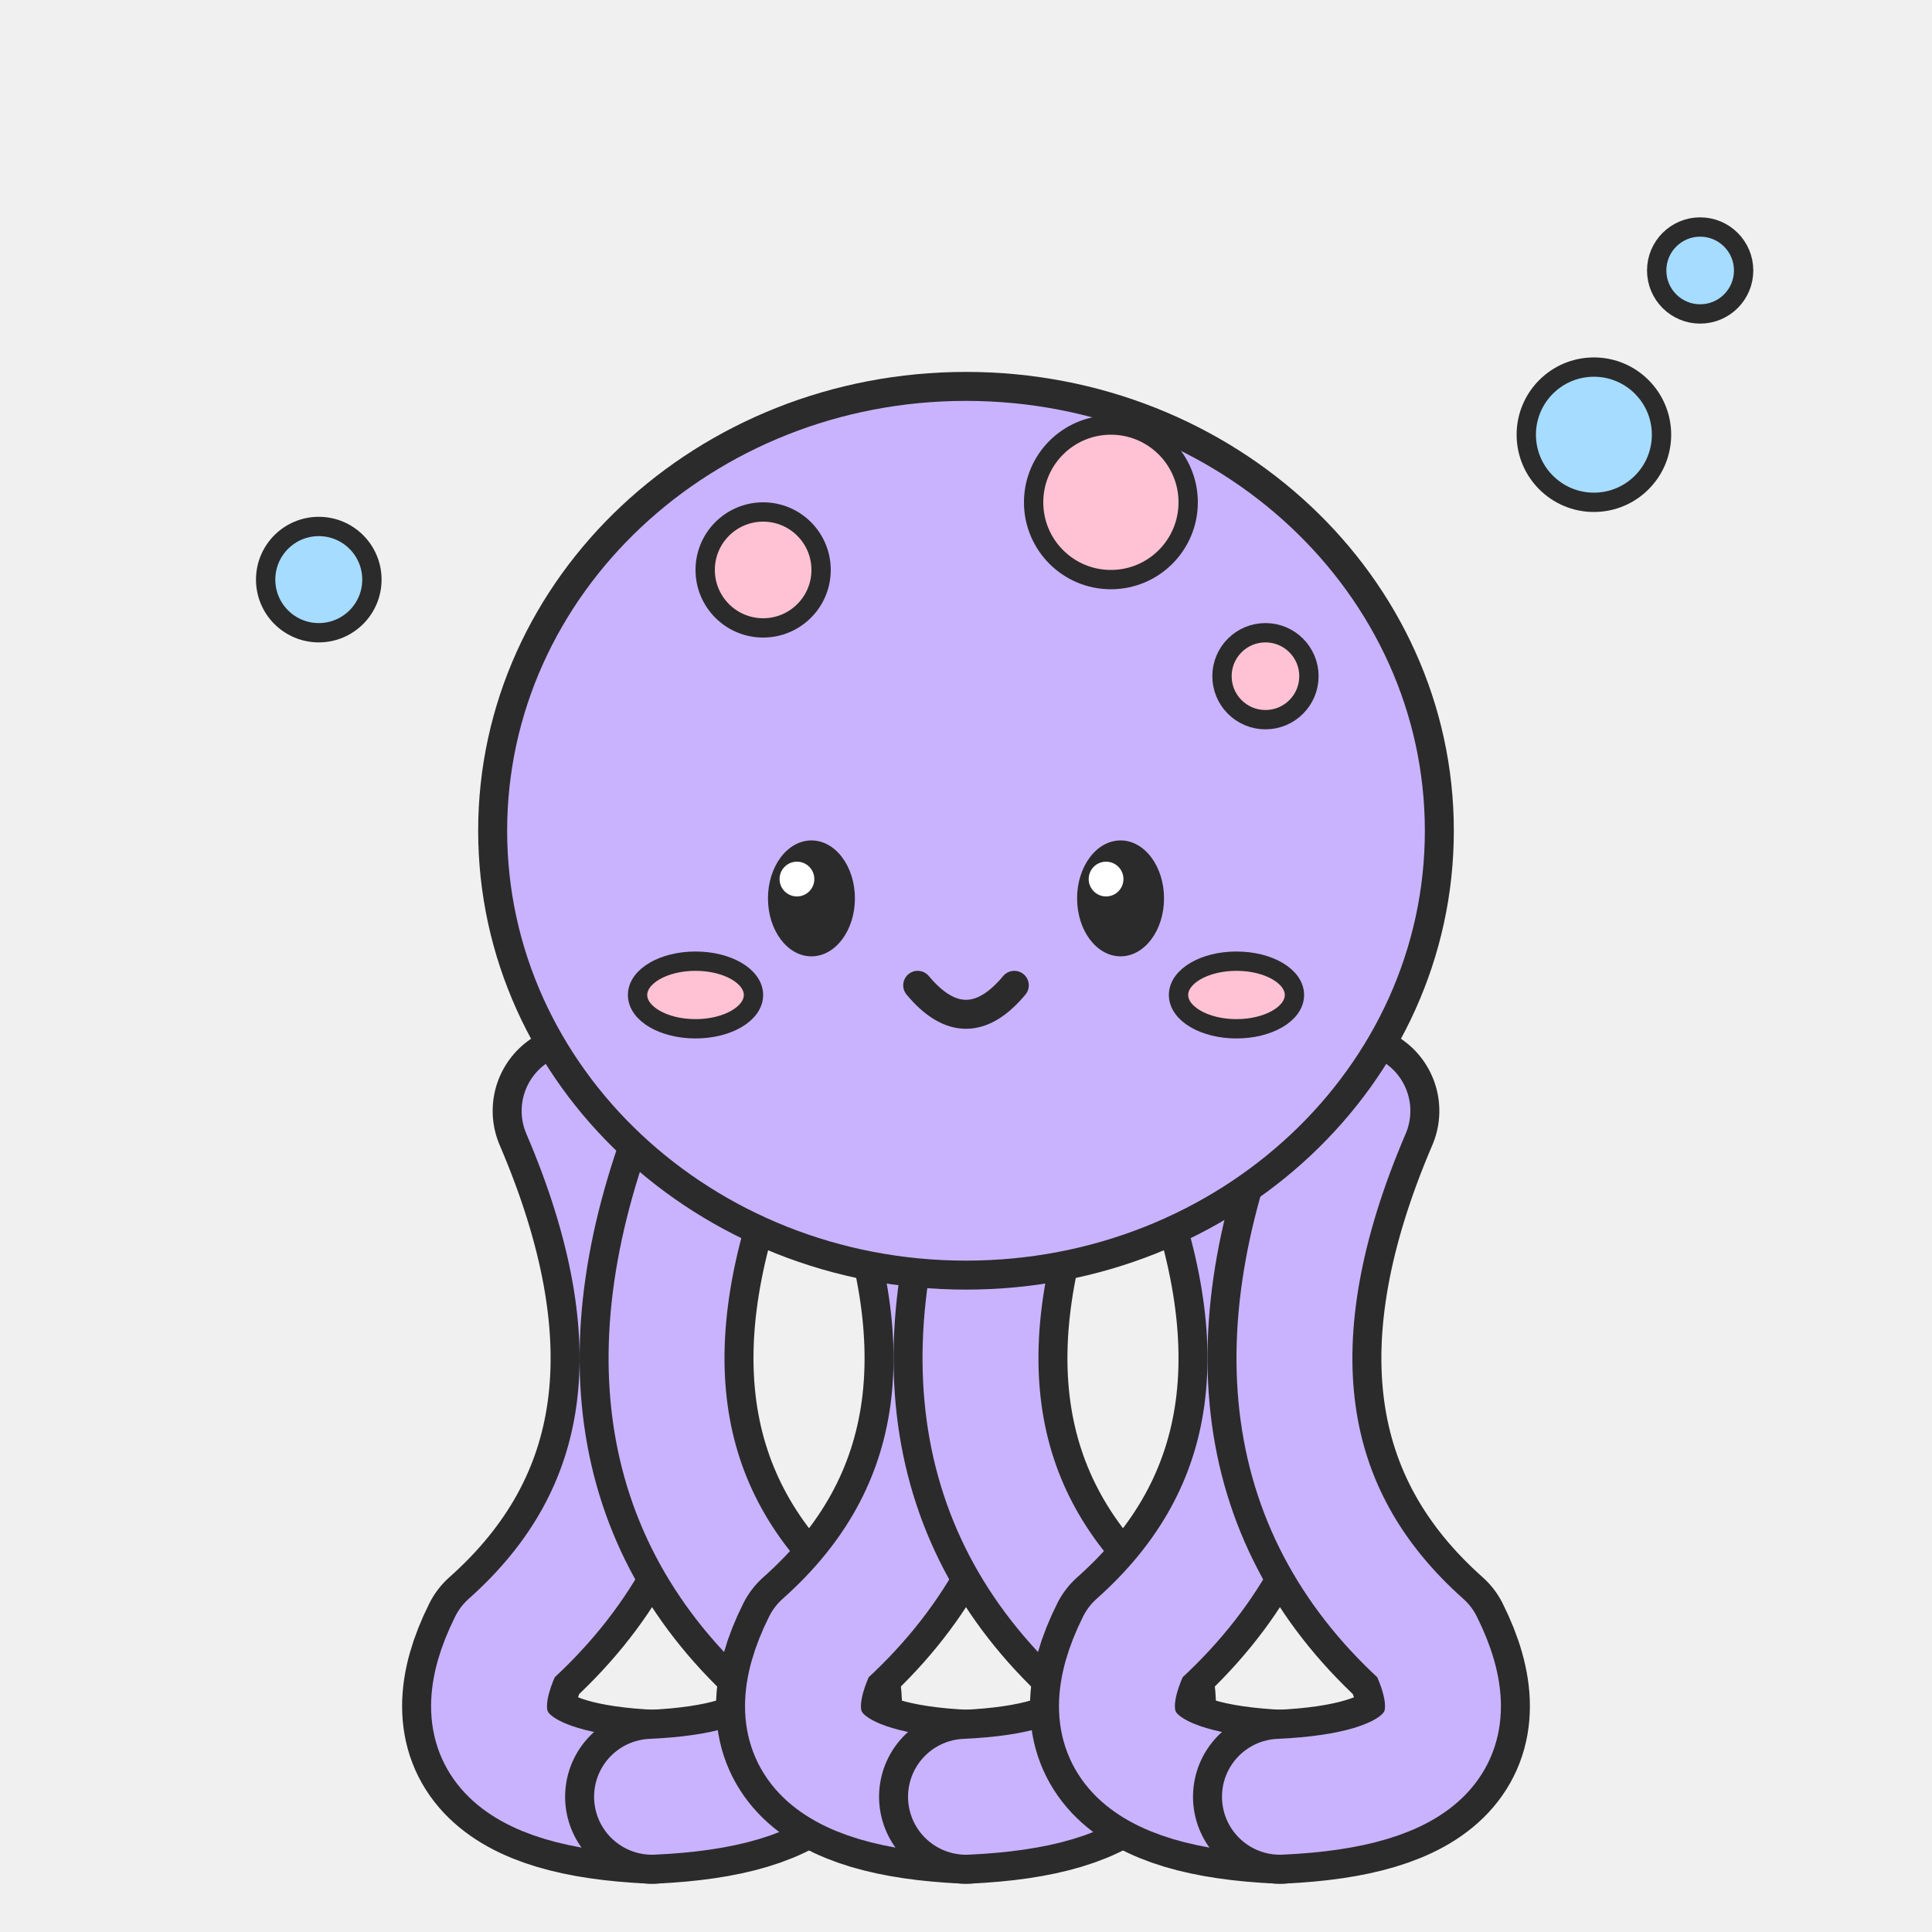
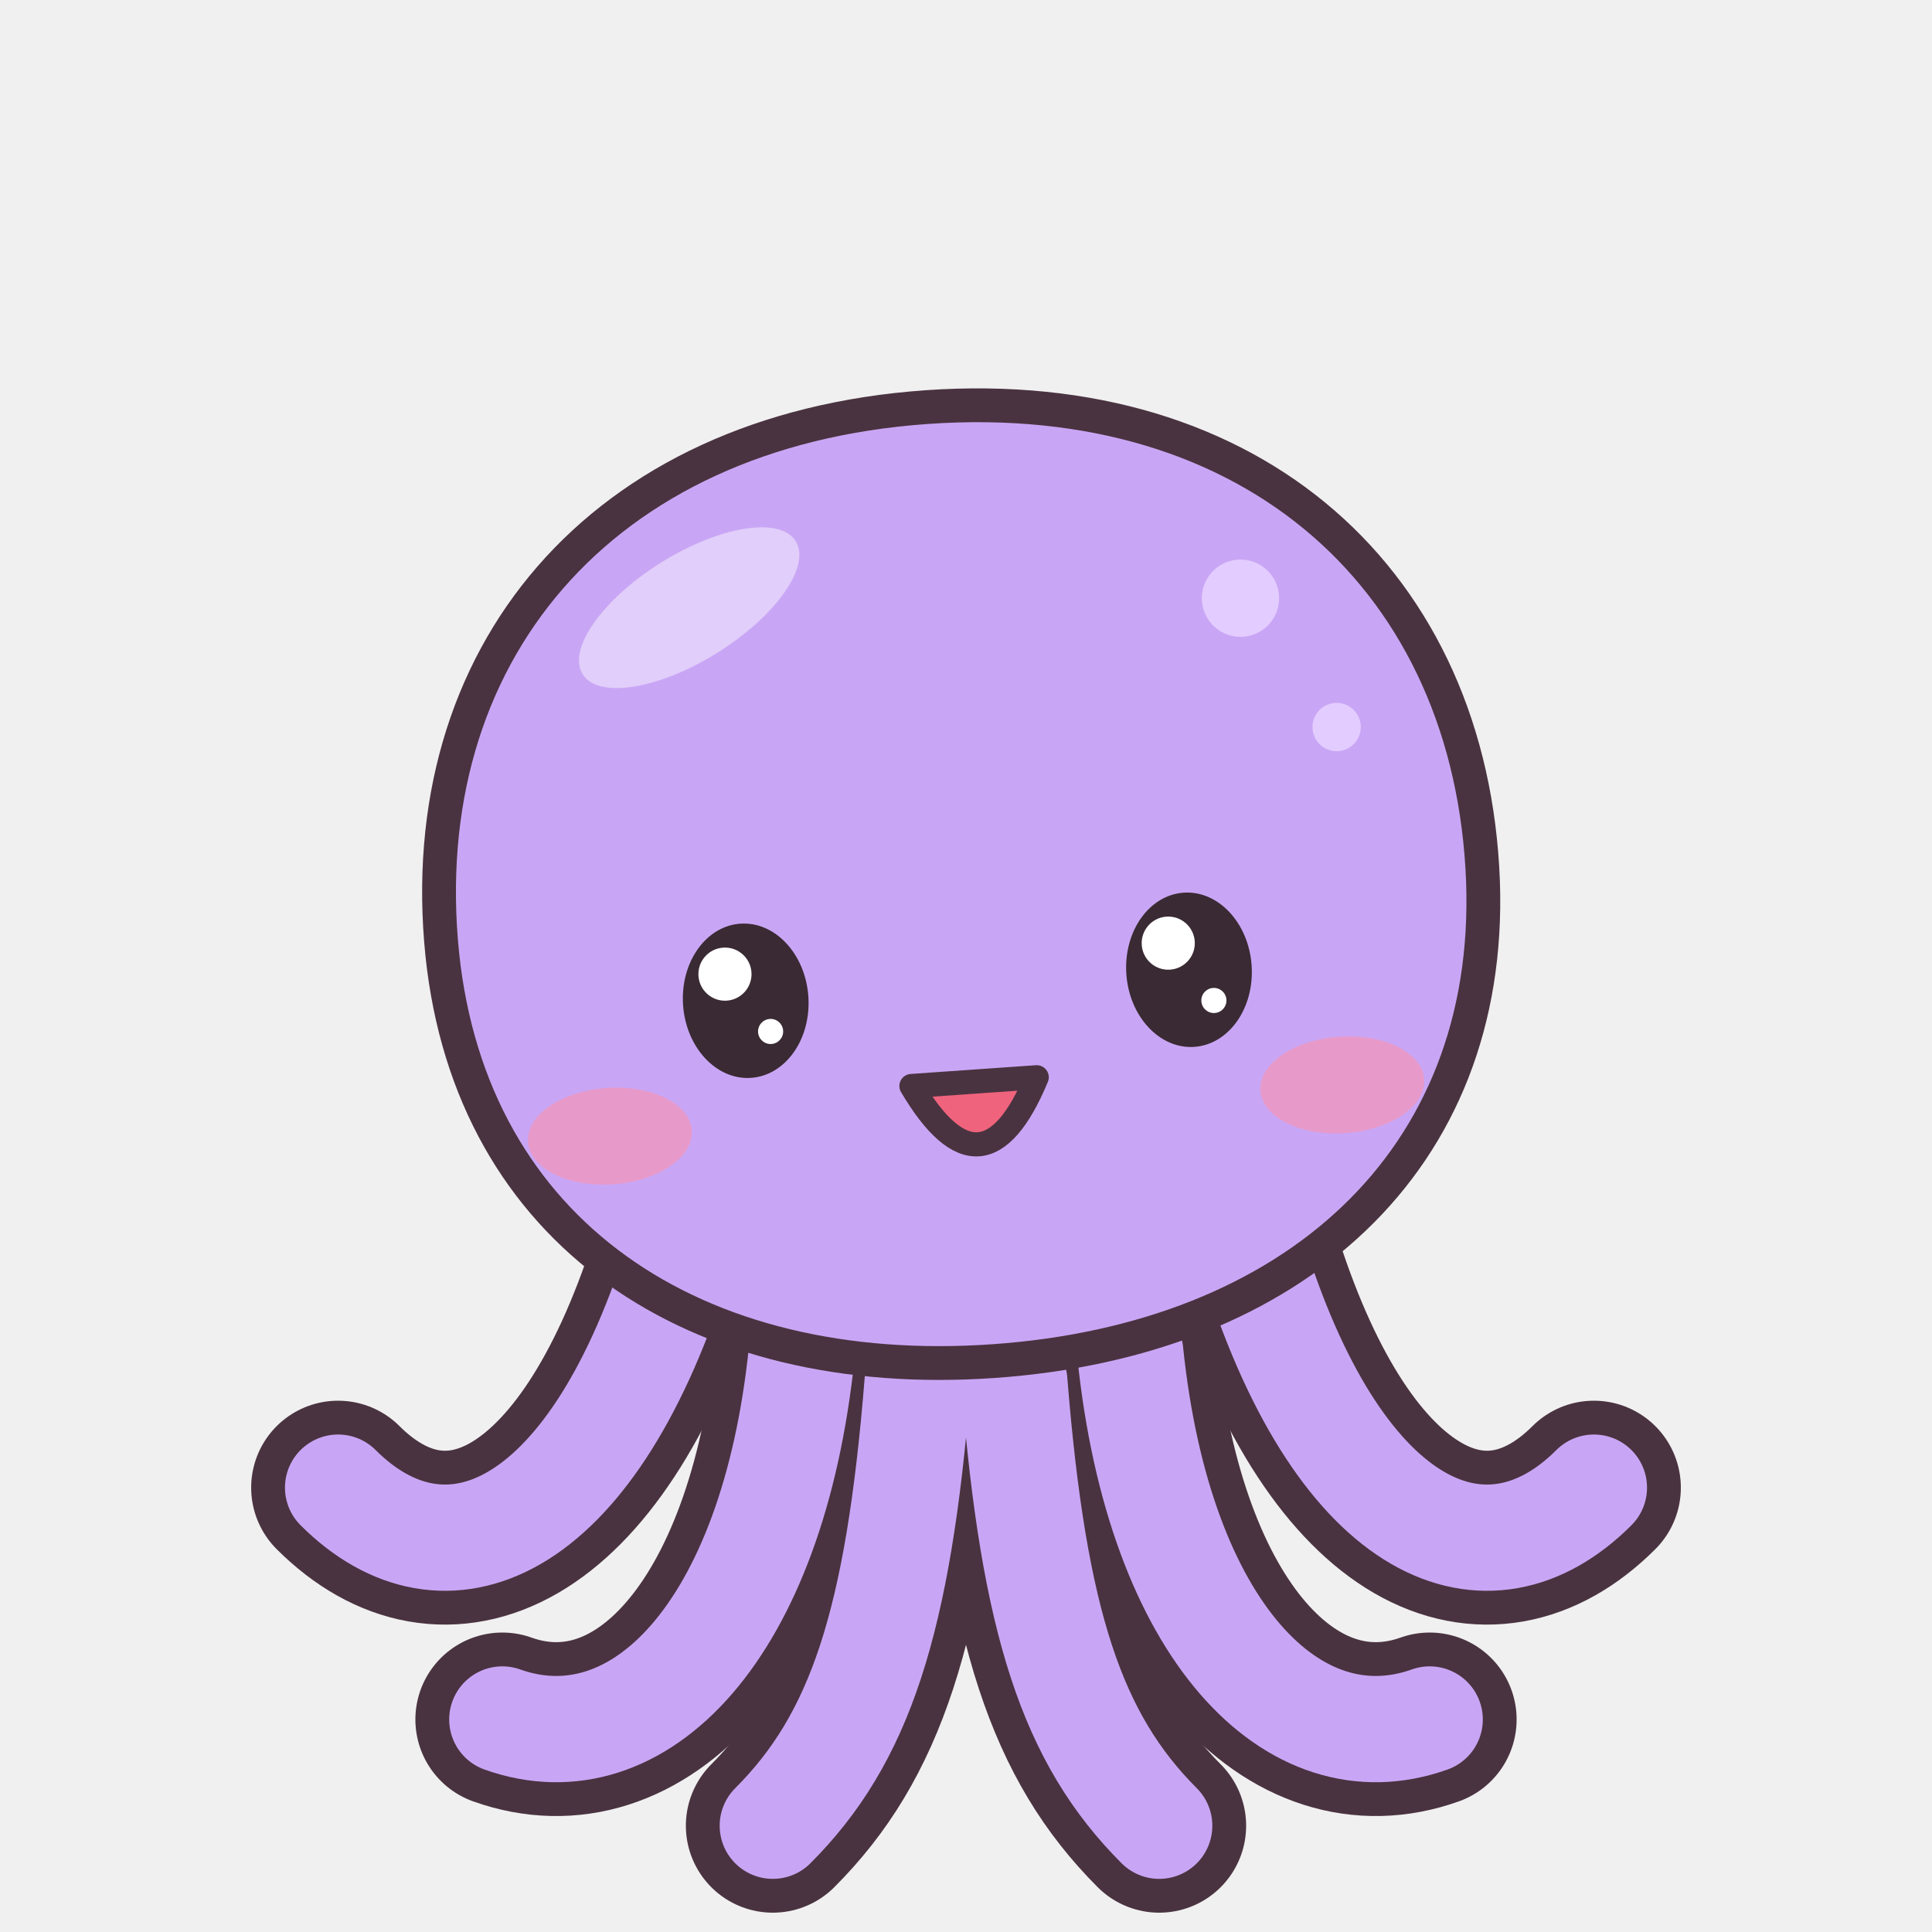
<svg xmlns="http://www.w3.org/2000/svg" viewBox="0 0 400 400">
-   <path d="M120 230 Q150 300 105.0 340 Q90 370 135.0 372" fill="none" stroke="#2b2b2b" stroke-width="36" stroke-linecap="round" stroke-linejoin="round" />
-   <path d="M120 230 Q150 300 105.0 340 Q90 370 135.0 372" fill="none" stroke="#c9b3ff" stroke-width="24" stroke-linecap="round" stroke-linejoin="round" />
-   <path d="M150 230 Q120 300 165.0 340 Q180 370 135.0 372" fill="none" stroke="#2b2b2b" stroke-width="36" stroke-linecap="round" stroke-linejoin="round" />
-   <path d="M150 230 Q120 300 165.0 340 Q180 370 135.0 372" fill="none" stroke="#c9b3ff" stroke-width="24" stroke-linecap="round" stroke-linejoin="round" />
-   <path d="M185 230 Q215 300 170.0 340 Q155 370 200.0 372" fill="none" stroke="#2b2b2b" stroke-width="36" stroke-linecap="round" stroke-linejoin="round" />
-   <path d="M185 230 Q215 300 170.0 340 Q155 370 200.0 372" fill="none" stroke="#c9b3ff" stroke-width="24" stroke-linecap="round" stroke-linejoin="round" />
-   <path d="M215 230 Q185 300 230.0 340 Q245 370 200.0 372" fill="none" stroke="#2b2b2b" stroke-width="36" stroke-linecap="round" stroke-linejoin="round" />
-   <path d="M215 230 Q185 300 230.0 340 Q245 370 200.0 372" fill="none" stroke="#c9b3ff" stroke-width="24" stroke-linecap="round" stroke-linejoin="round" />
-   <path d="M250 230 Q280 300 235.0 340 Q220 370 265.0 372" fill="none" stroke="#2b2b2b" stroke-width="36" stroke-linecap="round" stroke-linejoin="round" />
-   <path d="M250 230 Q280 300 235.0 340 Q220 370 265.0 372" fill="none" stroke="#c9b3ff" stroke-width="24" stroke-linecap="round" stroke-linejoin="round" />
-   <path d="M280 230 Q250 300 295.0 340 Q310 370 265.0 372" fill="none" stroke="#2b2b2b" stroke-width="36" stroke-linecap="round" stroke-linejoin="round" />
-   <path d="M280 230 Q250 300 295.0 340 Q310 370 265.0 372" fill="none" stroke="#c9b3ff" stroke-width="24" stroke-linecap="round" stroke-linejoin="round" />
-   <ellipse cx="200" cy="172" rx="98" ry="92" fill="#c9b3ff" stroke="#2b2b2b" stroke-width="6" stroke-linejoin="round" stroke-linecap="round" />
-   <ellipse cx="168" cy="186" rx="9" ry="12" fill="#2b2b2b" />
-   <circle cx="165" cy="182" r="3.6" fill="#fff" />
-   <ellipse cx="232" cy="186" rx="9" ry="12" fill="#2b2b2b" />
-   <circle cx="229" cy="182" r="3.6" fill="#fff" />
-   <path d="M190 204 Q200 216 210 204" fill="none" stroke="#2b2b2b" stroke-width="6" stroke-linejoin="round" stroke-linecap="round" />
-   <ellipse cx="144" cy="206" rx="12" ry="7" fill="#ffc2d4" stroke="#2b2b2b" stroke-width="4" stroke-linejoin="round" stroke-linecap="round" />
-   <ellipse cx="256" cy="206" rx="12" ry="7" fill="#ffc2d4" stroke="#2b2b2b" stroke-width="4" stroke-linejoin="round" stroke-linecap="round" />
-   <circle cx="158" cy="118" r="12" fill="#ffc2d4" stroke="#2b2b2b" stroke-width="4" stroke-linejoin="round" stroke-linecap="round" />
-   <circle cx="230" cy="104" r="16" fill="#ffc2d4" stroke="#2b2b2b" stroke-width="4" stroke-linejoin="round" stroke-linecap="round" />
-   <circle cx="262" cy="140" r="9" fill="#ffc2d4" stroke="#2b2b2b" stroke-width="4" stroke-linejoin="round" stroke-linecap="round" />
-   <circle cx="330" cy="90" r="14" fill="#a6dcff" stroke="#2b2b2b" stroke-width="4" stroke-linejoin="round" stroke-linecap="round" />
-   <circle cx="352" cy="56" r="9" fill="#a6dcff" stroke="#2b2b2b" stroke-width="4" stroke-linejoin="round" stroke-linecap="round" />
-   <circle cx="66" cy="120" r="11" fill="#a6dcff" stroke="#2b2b2b" stroke-width="4" stroke-linejoin="round" stroke-linecap="round" />
+   <path d="M140 262 C122 318 92 330 70 308" fill="none" stroke="#4a3340" stroke-width="36" stroke-linecap="round" />
+   <path d="M260 262 C278 318 308 330 330 308" fill="none" stroke="#4a3340" stroke-width="36" stroke-linecap="round" />
+   <path d="M166 280 C160 338 132 366 104 356" fill="none" stroke="#4a3340" stroke-width="36" stroke-linecap="round" />
+   <path d="M234 280 C240 338 268 366 296 356" fill="none" stroke="#4a3340" stroke-width="36" stroke-linecap="round" />
+   <path d="M190 286 C186 336 178 360 160 378" fill="none" stroke="#4a3340" stroke-width="36" stroke-linecap="round" />
+   <path d="M210 286 C214 336 222 360 240 378" fill="none" stroke="#4a3340" stroke-width="36" stroke-linecap="round" />
+   <path d="M140 262 C122 318 92 330 70 308" fill="none" stroke="#c9a6f5" stroke-width="22" stroke-linecap="round" />
+   <path d="M260 262 C278 318 308 330 330 308" fill="none" stroke="#c9a6f5" stroke-width="22" stroke-linecap="round" />
+   <path d="M166 280 C160 338 132 366 104 356" fill="none" stroke="#c9a6f5" stroke-width="22" stroke-linecap="round" />
+   <path d="M234 280 C240 338 268 366 296 356" fill="none" stroke="#c9a6f5" stroke-width="22" stroke-linecap="round" />
+   <path d="M190 286 C186 336 178 360 160 378" fill="none" stroke="#c9a6f5" stroke-width="22" stroke-linecap="round" />
+   <path d="M210 286 C214 336 222 360 240 378" fill="none" stroke="#c9a6f5" stroke-width="22" stroke-linecap="round" />
+   <g transform="rotate(-4 200 200)">
+     <path d="M200 84 C268 84 310 128 308 190 C306 248 262 282 200 282 C138 282 94 248 92 190 C90 128 132 84 200 84Z" fill="#c9a6f5" stroke="#4a3340" stroke-width="7" stroke-linejoin="round" stroke-linecap="round" />
+     <ellipse data-c="1" cx="148" cy="122" rx="26" ry="11" fill="#fff" opacity=".45" transform="rotate(-28 148 122)" />
+     <circle data-c="1" cx="262" cy="128" r="8" fill="#e3ccff" />
+     <circle data-c="1" cx="280" cy="156" r="5" fill="#e3ccff" />
+     <ellipse data-k="1" cx="154" cy="204" rx="13" ry="16" fill="#3a2a33" />
+     <circle data-k="1" cx="150.1" cy="198.2" r="5.5" fill="#fff" />
+     <circle data-k="1" cx="158.7" cy="210.7" r="2.6" fill="#fff" />
+     <ellipse data-k="1" cx="246" cy="204" rx="13" ry="16" fill="#3a2a33" />
+     <circle data-k="1" cx="242.1" cy="198.2" r="5.5" fill="#fff" />
+     <circle data-k="1" cx="250.7" cy="210.7" r="2.6" fill="#fff" />
+     <ellipse data-c="1" cx="124" cy="230" rx="17" ry="10" fill="#ff8fa8" opacity=".55" />
+     <ellipse data-c="1" cx="276" cy="230" rx="17" ry="10" fill="#ff8fa8" opacity=".55" />
+     <path d="M187 224 Q200 250 213 224 Z" fill="#f0637d" stroke="#4a3340" stroke-width="5" stroke-linejoin="round" stroke-linecap="round" />
+   </g>
</svg>
